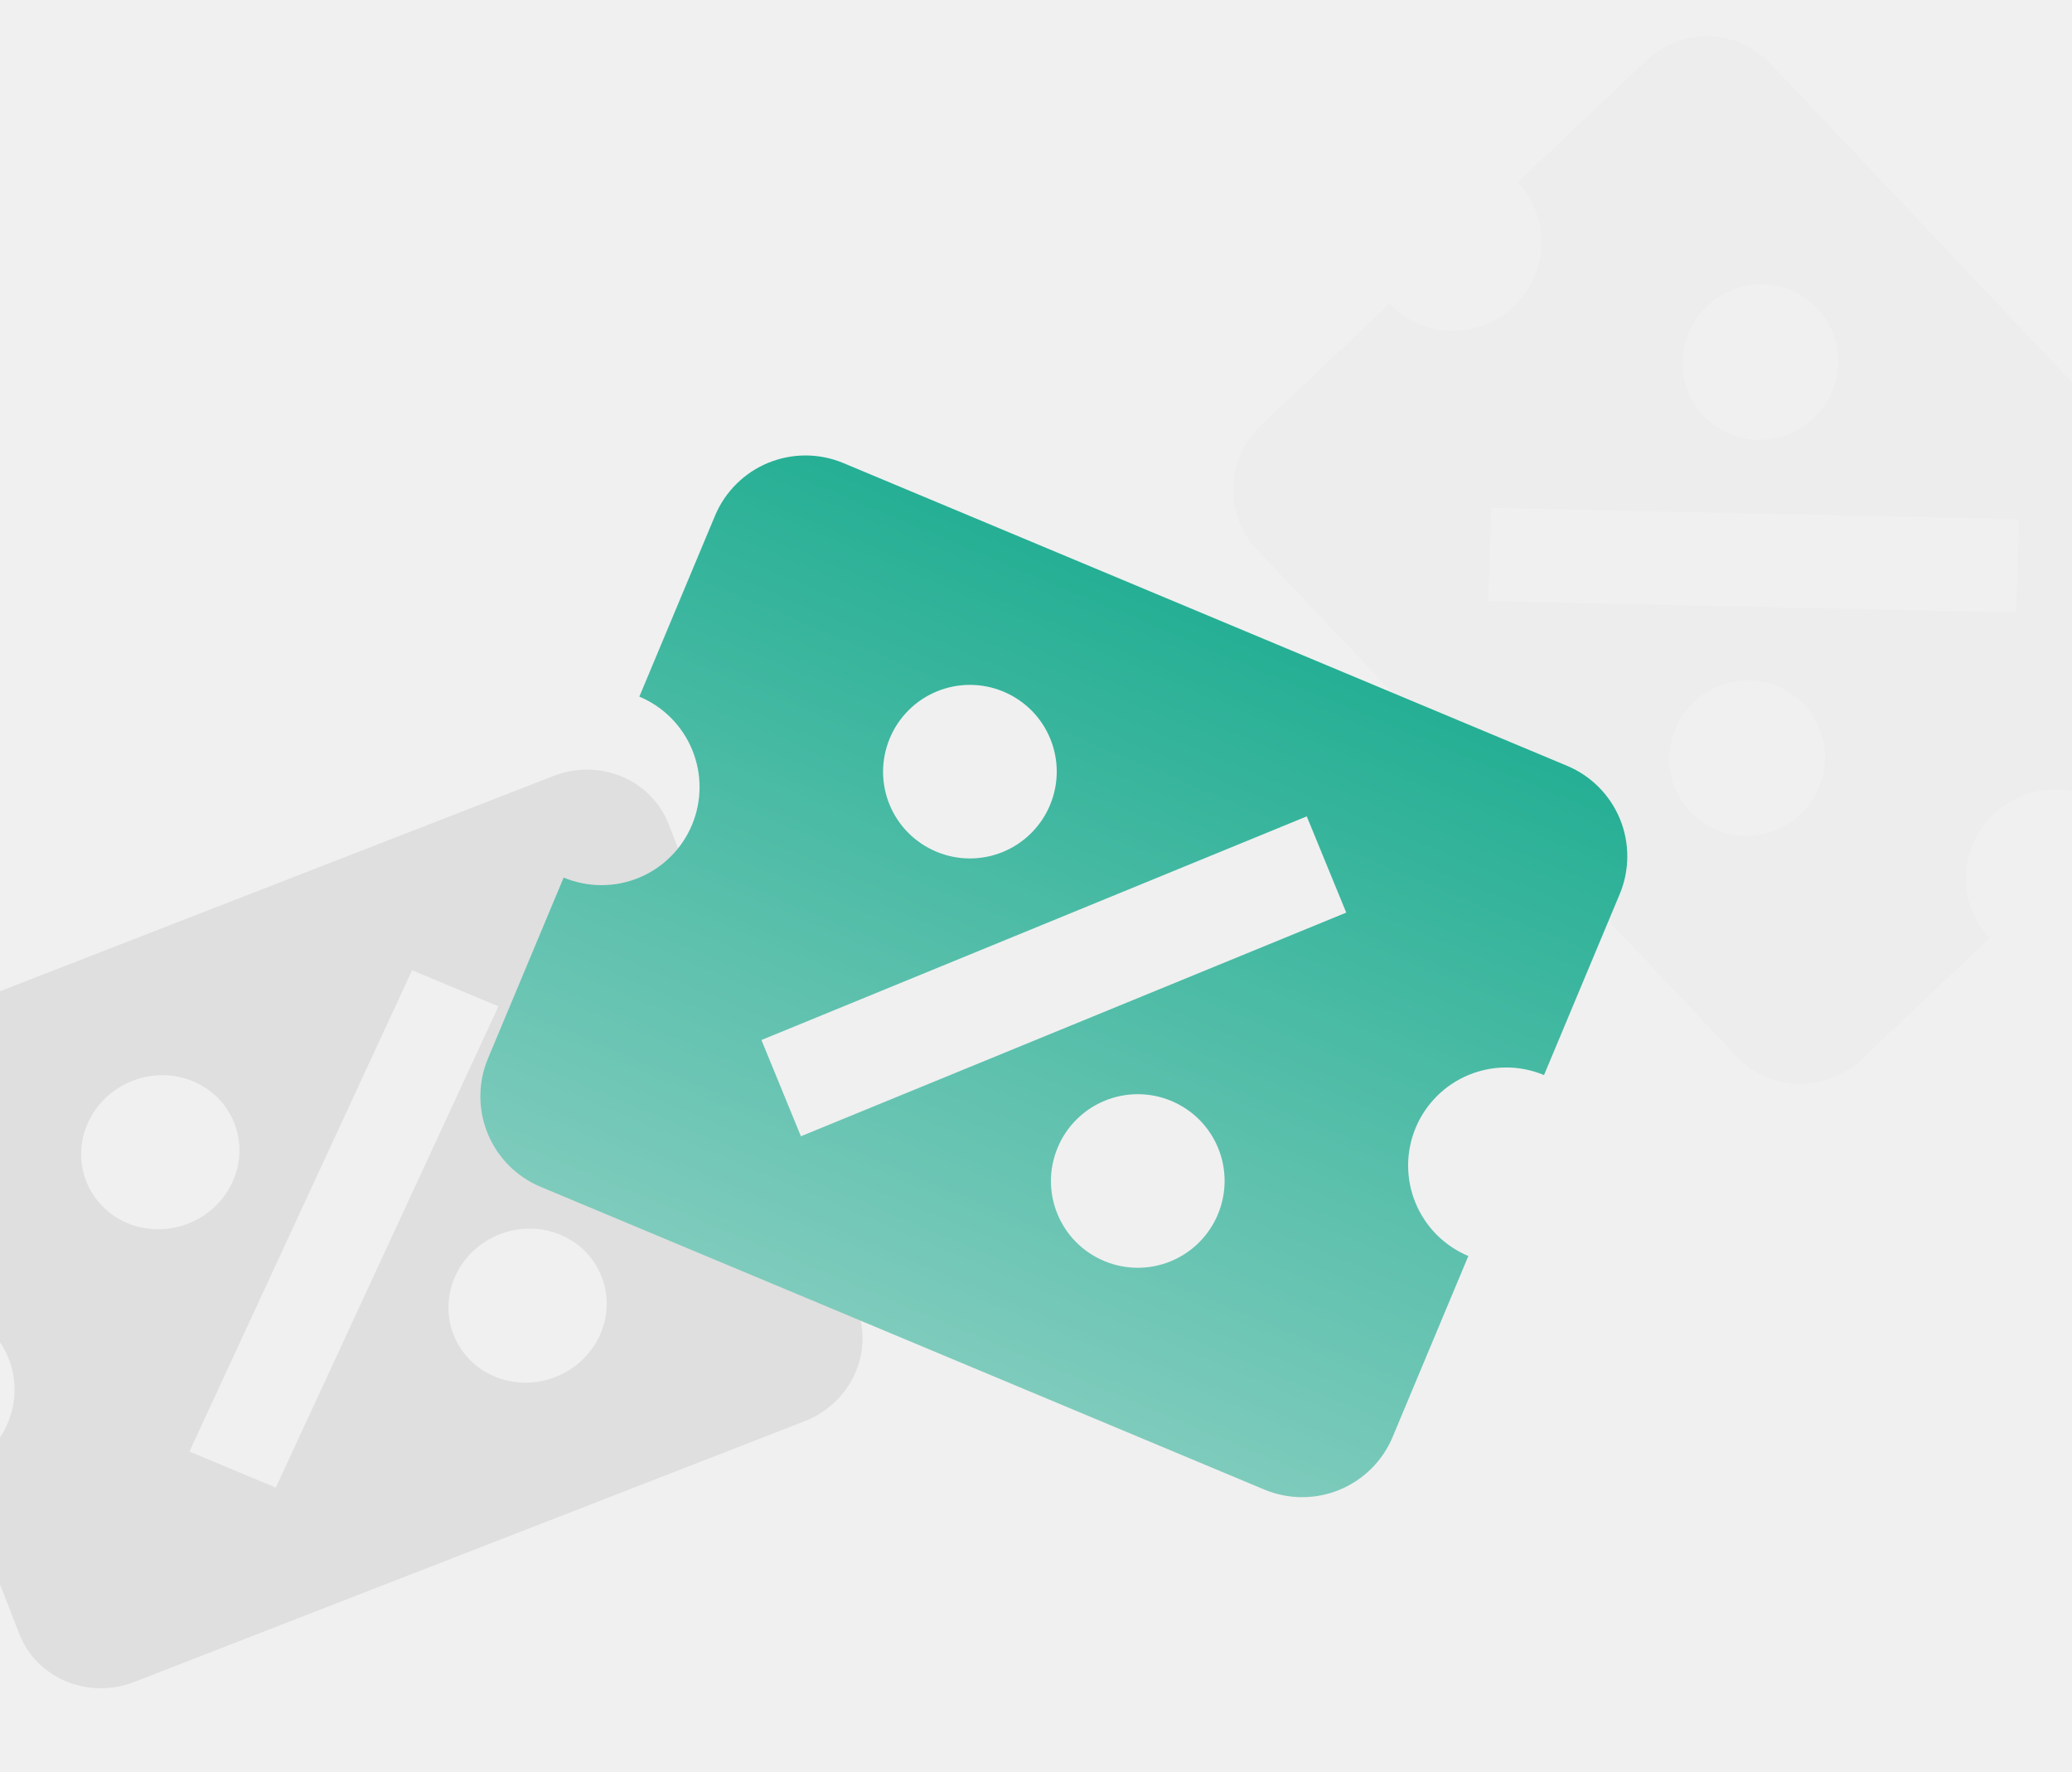
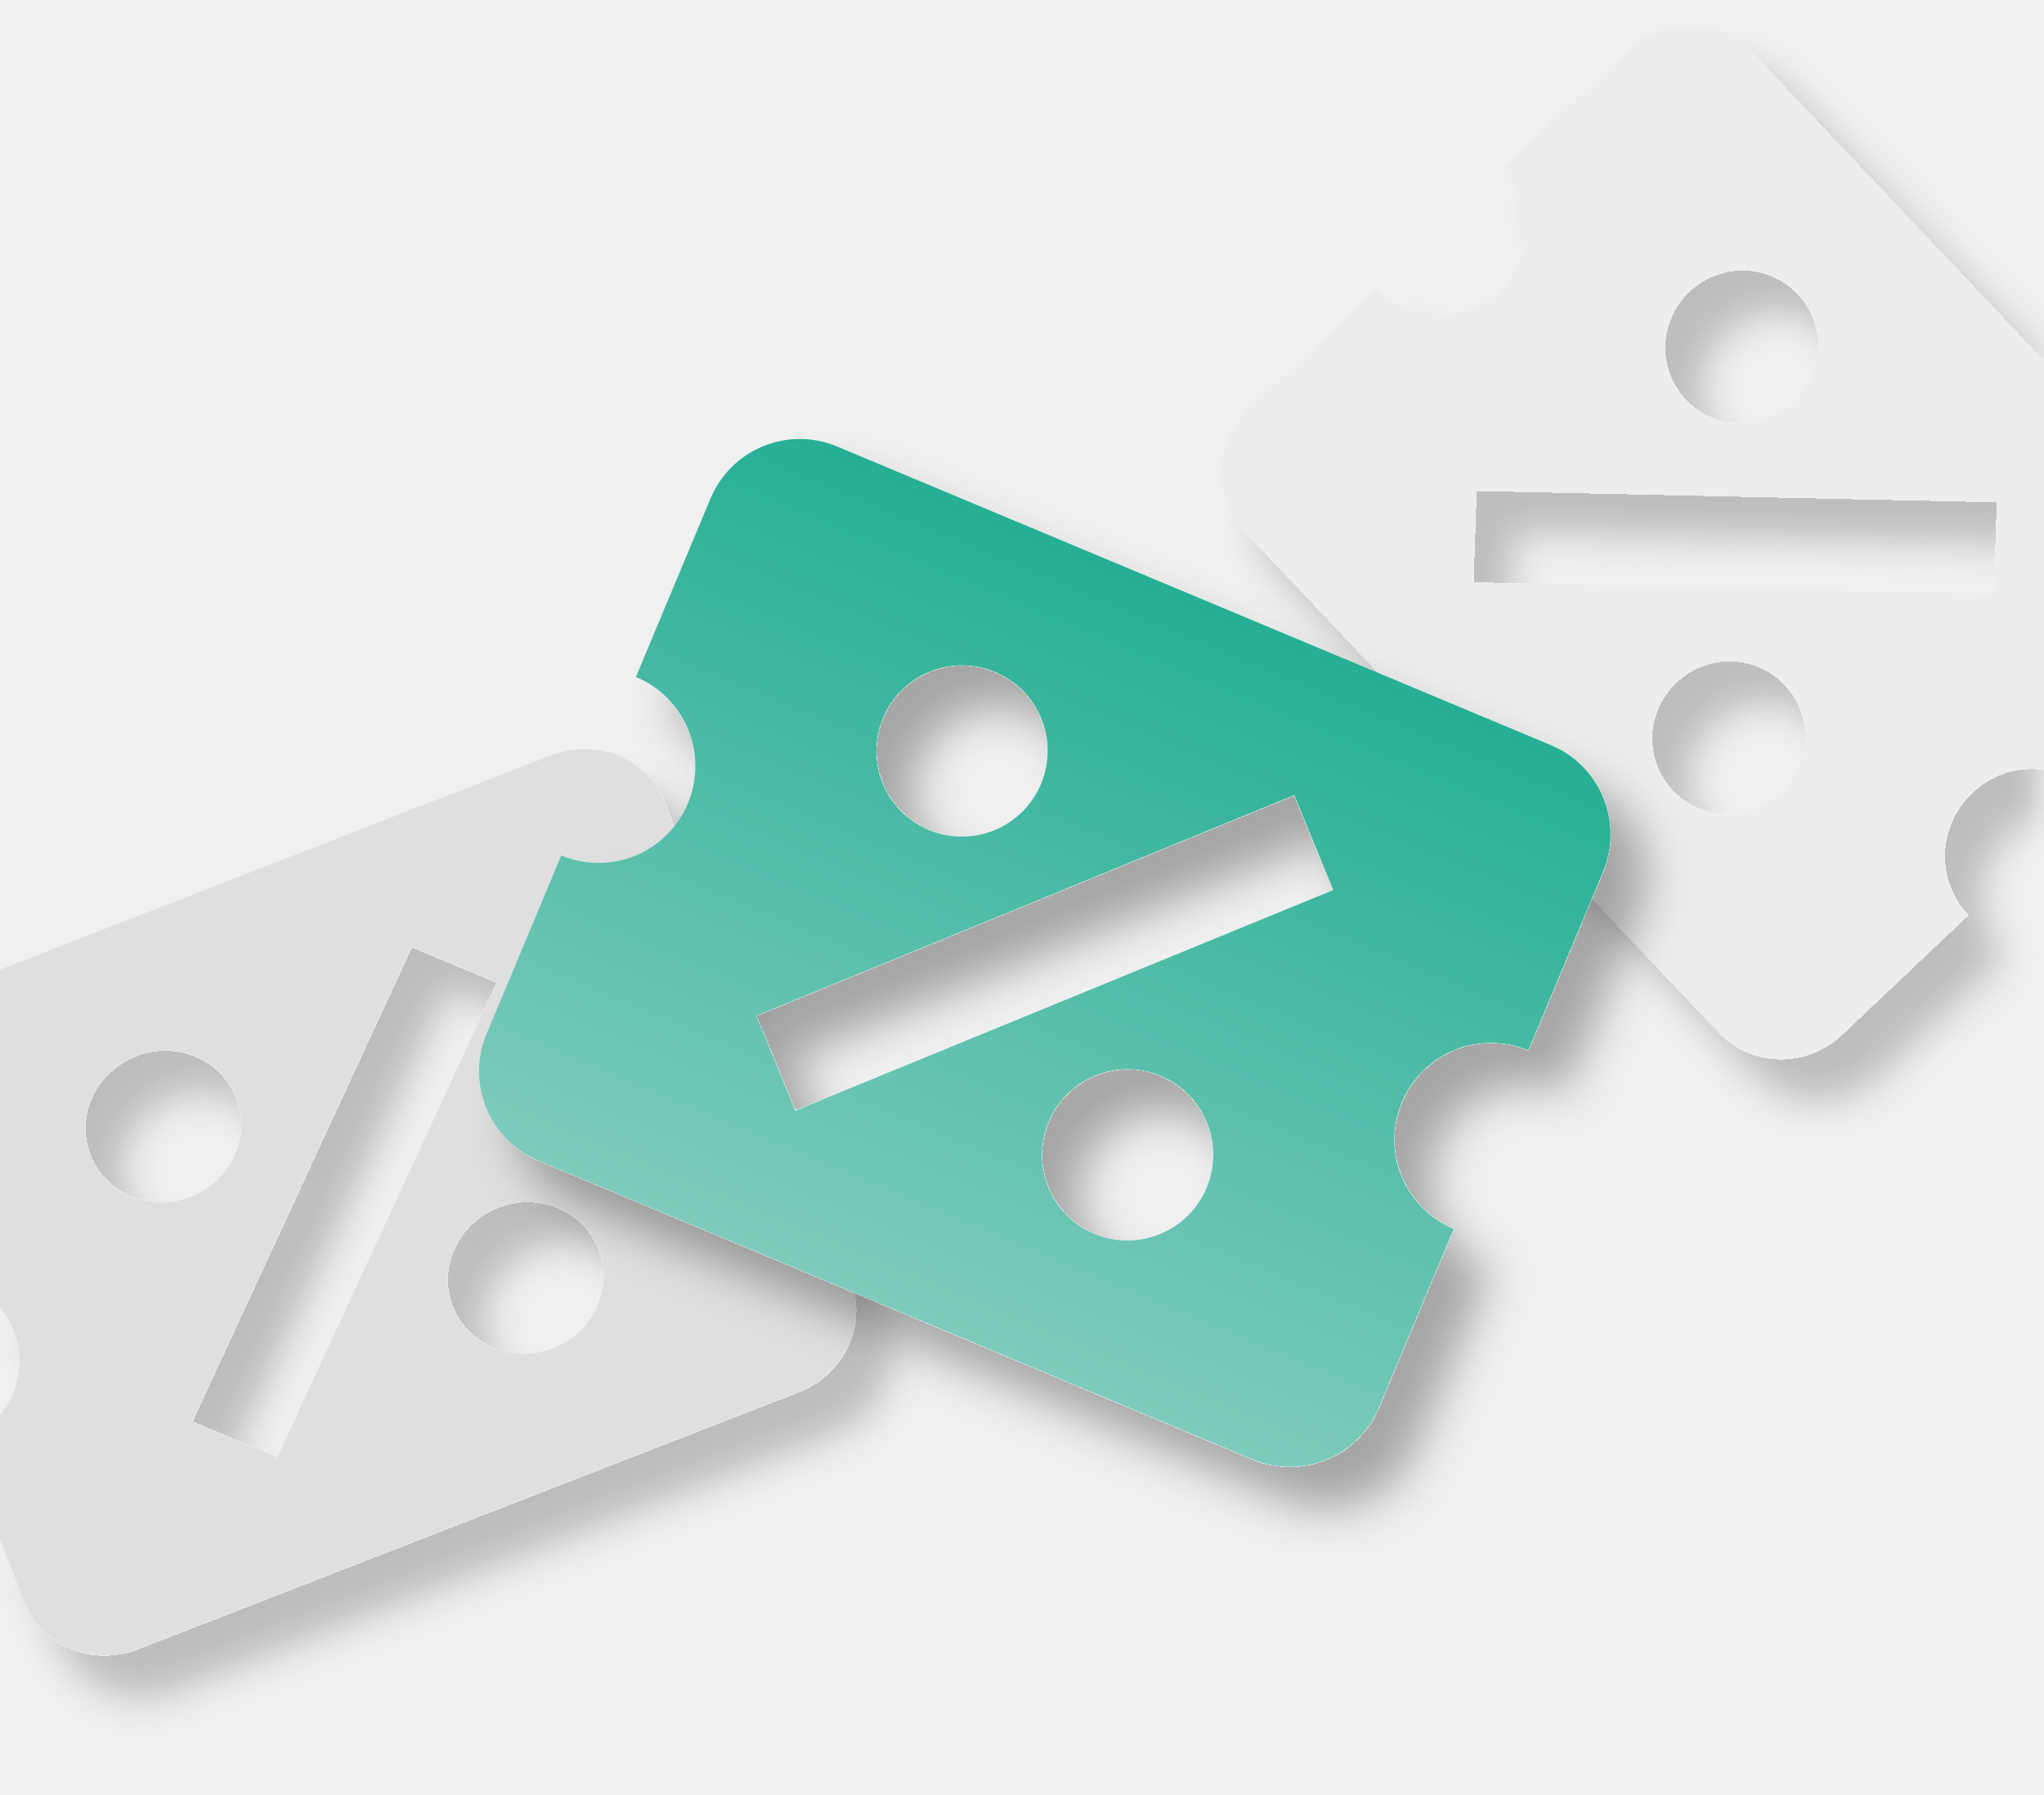
- <svg xmlns="http://www.w3.org/2000/svg" viewBox="0 0 393 336" fill="none" preserveAspectRatio="xMidYMid meet" style="width:100%;height:auto">
-   <g>
-     <path d="M335.775 12.032C332.755 8.841 328.575 6.994 324.157 6.899C319.738 6.803 315.442 8.466 312.214 11.522L287.867 34.565C290.887 37.756 292.501 42.03 292.354 46.447C292.206 50.864 290.31 55.062 287.081 58.118C283.853 61.174 279.556 62.837 275.138 62.741C270.719 62.645 266.54 60.799 263.52 57.608L239.173 80.651C235.945 83.707 234.048 87.905 233.901 92.322C233.754 96.739 235.367 101.014 238.388 104.205L329.489 200.459C332.509 203.65 336.688 205.497 341.106 205.593C345.525 205.688 349.821 204.025 353.05 200.97L377.396 177.926C374.376 174.735 372.762 170.461 372.91 166.044C373.057 161.627 374.954 157.429 378.182 154.373C381.411 151.317 385.707 149.654 390.125 149.75C394.544 149.846 398.723 151.692 401.743 154.883L426.09 131.84C429.319 128.784 431.215 124.586 431.363 120.169C431.51 115.752 429.896 111.478 426.876 108.287L335.775 12.032ZM382.994 98.497L382.404 116.162L282.27 113.994L282.859 96.329L382.994 98.497ZM344.658 58.481C350.238 64.377 349.928 73.68 343.963 79.326C341.106 82.03 337.304 83.502 333.393 83.417C329.483 83.333 325.784 81.698 323.112 78.874C317.532 72.979 317.842 63.675 323.807 58.03C326.664 55.325 330.466 53.854 334.377 53.938C338.287 54.023 341.986 55.657 344.658 58.481ZM342.152 133.617C347.732 139.512 347.421 148.816 341.456 154.461C338.599 157.166 334.797 158.638 330.887 158.553C326.976 158.468 323.278 156.834 320.605 154.01C315.025 148.114 315.335 138.811 321.3 133.165C324.158 130.461 327.96 128.989 331.87 129.074C335.781 129.159 339.479 130.793 342.152 133.617Z" fill="#EDEDED" />
-   </g>
-   <g>
-     <path d="M-22.113 196.607C-26.327 198.246 -29.741 201.429 -31.604 205.457C-33.468 209.485 -33.628 214.028 -32.05 218.085L-20.149 248.685C-15.935 247.047 -11.268 247.087 -7.172 248.798C-3.077 250.508 0.11 253.749 1.688 257.807C3.266 261.865 3.106 266.407 1.243 270.435C-0.621 274.463 -4.034 277.647 -8.248 279.285L3.653 309.886C5.231 313.943 8.418 317.184 12.514 318.895C16.609 320.605 21.277 320.646 25.49 319.007L152.582 269.579C156.796 267.94 160.21 264.757 162.073 260.729C163.936 256.701 164.097 252.158 162.518 248.1L150.618 217.5C146.404 219.139 141.737 219.098 137.641 217.388C133.546 215.677 130.359 212.436 128.781 208.379C127.203 204.321 127.363 199.778 129.226 195.75C131.09 191.722 134.503 188.539 138.717 186.9L126.816 156.3C125.238 152.242 122.05 149.002 117.955 147.291C113.86 145.58 109.192 145.54 104.979 147.179L-22.113 196.607ZM78.16 184.03L94.538 190.871L52.309 282.155L35.931 275.314L78.16 184.03ZM25.138 205.003C32.923 201.976 41.548 205.579 44.464 213.076C45.861 216.667 45.719 220.687 44.07 224.252C42.421 227.817 39.399 230.634 35.671 232.085C27.886 235.112 19.261 231.509 16.345 224.012C14.948 220.421 15.09 216.401 16.739 212.836C18.388 209.271 21.41 206.454 25.138 205.003ZM94.798 234.101C102.583 231.074 111.208 234.677 114.124 242.174C115.521 245.765 115.379 249.785 113.73 253.35C112.081 256.914 109.059 259.732 105.331 261.182C97.546 264.21 88.921 260.607 86.005 253.11C84.608 249.518 84.75 245.498 86.399 241.933C88.048 238.369 91.07 235.551 94.798 234.101Z" fill="#DFDFDF" />
-   </g>
-   <g>
-     <path d="M159.959 87.829C155.408 85.925 150.287 85.907 145.723 87.779C141.159 89.651 137.526 93.259 135.622 97.81L121.266 132.128C125.817 134.032 129.425 137.666 131.297 142.23C133.169 146.794 133.151 151.915 131.247 156.466C129.343 161.016 125.71 164.625 121.146 166.497C116.582 168.368 111.461 168.35 106.91 166.447L92.554 200.765C90.65 205.316 90.632 210.437 92.504 215.001C94.376 219.565 97.984 223.198 102.535 225.102L239.808 282.526C244.359 284.43 249.48 284.448 254.044 282.576C258.608 280.704 262.242 277.096 264.146 272.545L278.502 238.227C273.951 236.323 270.342 232.689 268.471 228.125C266.599 223.561 266.617 218.44 268.52 213.89C270.424 209.339 274.058 205.73 278.622 203.859C283.186 201.987 288.307 202.005 292.857 203.908L307.213 169.59C309.117 165.039 309.135 159.918 307.263 155.354C305.391 150.79 301.783 147.157 297.232 145.253L159.959 87.829ZM247.857 154.841L255.343 173.094L151.91 215.514L144.424 197.261L247.857 154.841ZM190.316 131.174C198.724 134.691 202.667 144.304 199.15 152.712C197.465 156.74 194.249 159.933 190.21 161.59C186.171 163.246 181.639 163.23 177.611 161.546C169.203 158.028 165.261 148.415 168.778 140.007C170.463 135.98 173.678 132.786 177.718 131.13C181.757 129.473 186.289 129.489 190.316 131.174ZM222.156 208.809C230.564 212.327 234.507 221.94 230.99 230.348C229.305 234.375 226.089 237.569 222.05 239.225C218.011 240.882 213.479 240.866 209.451 239.181C201.043 235.664 197.101 226.051 200.618 217.643C202.303 213.615 205.518 210.422 209.558 208.765C213.597 207.109 218.129 207.125 222.156 208.809Z" fill="url(#paint0_linear_367_2377)" />
+ <svg xmlns="http://www.w3.org/2000/svg" width="393" height="345" viewBox="0 0 393 345" fill="none">
+   <mask id="mask0_561_2752" style="mask-type:alpha" maskUnits="userSpaceOnUse" x="0" y="0" width="393" height="345">
+     <rect width="393" height="345" fill="white" />
+   </mask>
+   <g mask="url(#mask0_561_2752)">
+     <g filter="url(#filter0_d_561_2752)">
+       <path d="M336.775 10.032C333.755 6.841 329.575 4.994 325.157 4.899C320.738 4.803 316.442 6.466 313.214 9.522L288.867 32.565C291.887 35.756 293.501 40.03 293.354 44.447C293.206 48.864 291.31 53.062 288.081 56.118C284.853 59.174 280.556 60.837 276.138 60.741C271.719 60.645 267.54 58.799 264.52 55.608L240.173 78.651C236.945 81.707 235.048 85.905 234.901 90.322C234.754 94.739 236.367 99.014 239.388 102.205L330.489 198.459C333.509 201.65 337.688 203.497 342.106 203.593C346.525 203.688 350.821 202.025 354.05 198.97L378.396 175.926C375.376 172.735 373.762 168.461 373.91 164.044C374.057 159.627 375.954 155.429 379.182 152.373C382.411 149.317 386.707 147.654 391.125 147.75C395.544 147.846 399.723 149.692 402.743 152.883L427.09 129.84C430.319 126.784 432.215 122.586 432.363 118.169C432.51 113.752 430.896 109.478 427.876 106.287L336.775 10.032ZM383.994 96.497L383.404 114.162L283.27 111.994L283.859 94.329L383.994 96.497ZM345.658 56.481C351.238 62.377 350.928 71.68 344.963 77.326C342.106 80.03 338.304 81.502 334.393 81.417C330.483 81.333 326.784 79.698 324.112 76.874C318.532 70.979 318.842 61.675 324.807 56.03C327.664 53.325 331.466 51.854 335.377 51.938C339.287 52.023 342.986 53.657 345.658 56.481ZM343.152 131.617C348.732 137.512 348.421 146.816 342.456 152.461C339.599 155.166 335.797 156.638 331.887 156.553C327.976 156.468 324.278 154.834 321.605 152.01C316.025 146.114 316.335 136.811 322.3 131.165C325.158 128.461 328.96 126.989 332.87 127.074C336.781 127.159 340.479 128.793 343.152 131.617Z" fill="#EDEDED" />
+     </g>
+     <g filter="url(#filter1_d_561_2752)">
+       <path d="M-21.113 194.607C-25.327 196.246 -28.741 199.429 -30.604 203.457C-32.468 207.485 -32.628 212.028 -31.05 216.085L-19.149 246.685C-14.935 245.047 -10.268 245.087 -6.172 246.798C-2.077 248.508 1.11 251.749 2.688 255.807C4.266 259.865 4.106 264.407 2.243 268.435C0.379 272.463 -3.034 275.647 -7.248 277.285L4.653 307.886C6.231 311.943 9.418 315.184 13.514 316.895C17.609 318.605 22.277 318.646 26.49 317.007L153.582 267.579C157.796 265.94 161.21 262.757 163.073 258.729C164.936 254.701 165.097 250.158 163.518 246.1L151.618 215.5C147.404 217.139 142.737 217.098 138.641 215.388C134.546 213.677 131.359 210.436 129.781 206.379C128.203 202.321 128.363 197.778 130.226 193.75C132.09 189.722 135.503 186.539 139.717 184.9L127.816 154.3C126.238 150.242 123.05 147.002 118.955 145.291C114.86 143.58 110.192 143.54 105.979 145.179L-21.113 194.607ZM79.16 182.03L95.538 188.871L53.309 280.155L36.931 273.314L79.16 182.03ZM26.138 203.003C33.923 199.976 42.548 203.579 45.464 211.076C46.861 214.667 46.719 218.687 45.07 222.252C43.421 225.817 40.399 228.634 36.671 230.085C28.886 233.112 20.261 229.509 17.345 222.012C15.948 218.421 16.09 214.401 17.739 210.836C19.388 207.271 22.41 204.454 26.138 203.003ZM95.798 232.101C103.583 229.074 112.208 232.677 115.124 240.174C116.521 243.765 116.379 247.785 114.73 251.35C113.081 254.914 110.059 257.732 106.331 259.182C98.546 262.21 89.921 258.607 87.005 251.11C85.608 247.518 85.75 243.498 87.399 239.933C89.048 236.369 92.07 233.551 95.798 232.101Z" fill="#DFDFDF" />
+     </g>
+     <g filter="url(#filter2_d_561_2752)">
+       <path d="M160.959 85.829C156.408 83.925 151.287 83.907 146.723 85.779C142.159 87.651 138.526 91.259 136.622 95.81L122.266 130.128C126.817 132.032 130.425 135.666 132.297 140.23C134.169 144.794 134.151 149.915 132.247 154.466C130.343 159.016 126.71 162.625 122.146 164.497C117.582 166.368 112.461 166.35 107.91 164.447L93.554 198.765C91.65 203.316 91.632 208.437 93.504 213.001C95.376 217.565 98.984 221.198 103.535 223.102L240.808 280.526C245.359 282.43 250.48 282.448 255.044 280.576C259.608 278.704 263.242 275.096 265.146 270.545L279.502 236.227C274.951 234.323 271.342 230.689 269.471 226.125C267.599 221.561 267.617 216.44 269.52 211.89C271.424 207.339 275.058 203.73 279.622 201.859C284.186 199.987 289.307 200.005 293.857 201.908L308.213 167.59C310.117 163.039 310.135 157.918 308.263 153.354C306.391 148.79 302.783 145.157 298.232 143.253L160.959 85.829ZM248.857 152.841L256.343 171.094L152.91 213.514L145.424 195.261L248.857 152.841ZM191.316 129.174C199.724 132.691 203.667 142.304 200.15 150.712C198.465 154.74 195.249 157.933 191.21 159.59C187.171 161.246 182.639 161.23 178.611 159.546C170.203 156.028 166.261 146.415 169.778 138.007C171.463 133.98 174.678 130.786 178.718 129.13C182.757 127.473 187.289 127.489 191.316 129.174ZM223.156 206.809C231.564 210.327 235.507 219.94 231.99 228.348C230.305 232.375 227.089 235.569 223.05 237.225C219.011 238.882 214.479 238.866 210.451 237.181C202.043 233.664 198.101 224.051 201.618 215.643C203.303 211.615 206.518 208.422 210.558 206.765C214.597 205.109 219.129 205.125 223.156 206.809Z" fill="url(#paint0_linear_561_2752)" />
+     </g>
  </g>
  <defs>
-     <linearGradient id="paint0_linear_367_2377" x1="228.596" y1="116.541" x2="171.172" y2="253.814" gradientUnits="userSpaceOnUse">
+     <filter id="filter0_d_561_2752" x="234.892" y="4.895" width="211.48" height="213.702" filterUnits="userSpaceOnUse" color-interpolation-filters="sRGB">
+       <feFlood flood-opacity="0" result="BackgroundImageFix" />
+       <feColorMatrix in="SourceAlpha" type="matrix" values="0 0 0 0 0 0 0 0 0 0 0 0 0 0 0 0 0 0 127 0" result="hardAlpha" />
+       <feOffset dx="7" dy="8" />
+       <feGaussianBlur stdDeviation="3.5" />
+       <feComposite in2="hardAlpha" operator="out" />
+       <feColorMatrix type="matrix" values="0 0 0 0 0 0 0 0 0 0 0 0 0 0 0 0 0 0 0.21 0" />
+       <feBlend mode="normal" in2="BackgroundImageFix" result="effect1_dropShadow_561_2752" />
+       <feBlend mode="normal" in="SourceGraphic" in2="effect1_dropShadow_561_2752" result="shape" />
+     </filter>
+     <filter id="filter1_d_561_2752" x="-32.127" y="143.978" width="210.724" height="189.229" filterUnits="userSpaceOnUse" color-interpolation-filters="sRGB">
+       <feFlood flood-opacity="0" result="BackgroundImageFix" />
+       <feColorMatrix in="SourceAlpha" type="matrix" values="0 0 0 0 0 0 0 0 0 0 0 0 0 0 0 0 0 0 127 0" result="hardAlpha" />
+       <feOffset dx="7" dy="8" />
+       <feGaussianBlur stdDeviation="3.5" />
+       <feComposite in2="hardAlpha" operator="out" />
+       <feColorMatrix type="matrix" values="0 0 0 0 0 0 0 0 0 0 0 0 0 0 0 0 0 0 0.21 0" />
+       <feBlend mode="normal" in2="BackgroundImageFix" result="effect1_dropShadow_561_2752" />
+       <feBlend mode="normal" in="SourceGraphic" in2="effect1_dropShadow_561_2752" result="shape" />
+     </filter>
+     <filter id="filter2_d_561_2752" x="90.413" y="83.688" width="234.941" height="214.979" filterUnits="userSpaceOnUse" color-interpolation-filters="sRGB">
+       <feFlood flood-opacity="0" result="BackgroundImageFix" />
+       <feColorMatrix in="SourceAlpha" type="matrix" values="0 0 0 0 0 0 0 0 0 0 0 0 0 0 0 0 0 0 127 0" result="hardAlpha" />
+       <feOffset dx="7" dy="8" />
+       <feGaussianBlur stdDeviation="4.35" />
+       <feComposite in2="hardAlpha" operator="out" />
+       <feColorMatrix type="matrix" values="0 0 0 0 0 0 0 0 0 0 0 0 0 0 0 0 0 0 0.31 0" />
+       <feBlend mode="normal" in2="BackgroundImageFix" result="effect1_dropShadow_561_2752" />
+       <feBlend mode="normal" in="SourceGraphic" in2="effect1_dropShadow_561_2752" result="shape" />
+     </filter>
+     <linearGradient id="paint0_linear_561_2752" x1="229.596" y1="114.541" x2="172.172" y2="251.814" gradientUnits="userSpaceOnUse">
      <stop stop-color="#25AF94" />
      <stop offset="1" stop-color="#7ECBBC" />
    </linearGradient>
  </defs>
</svg>
